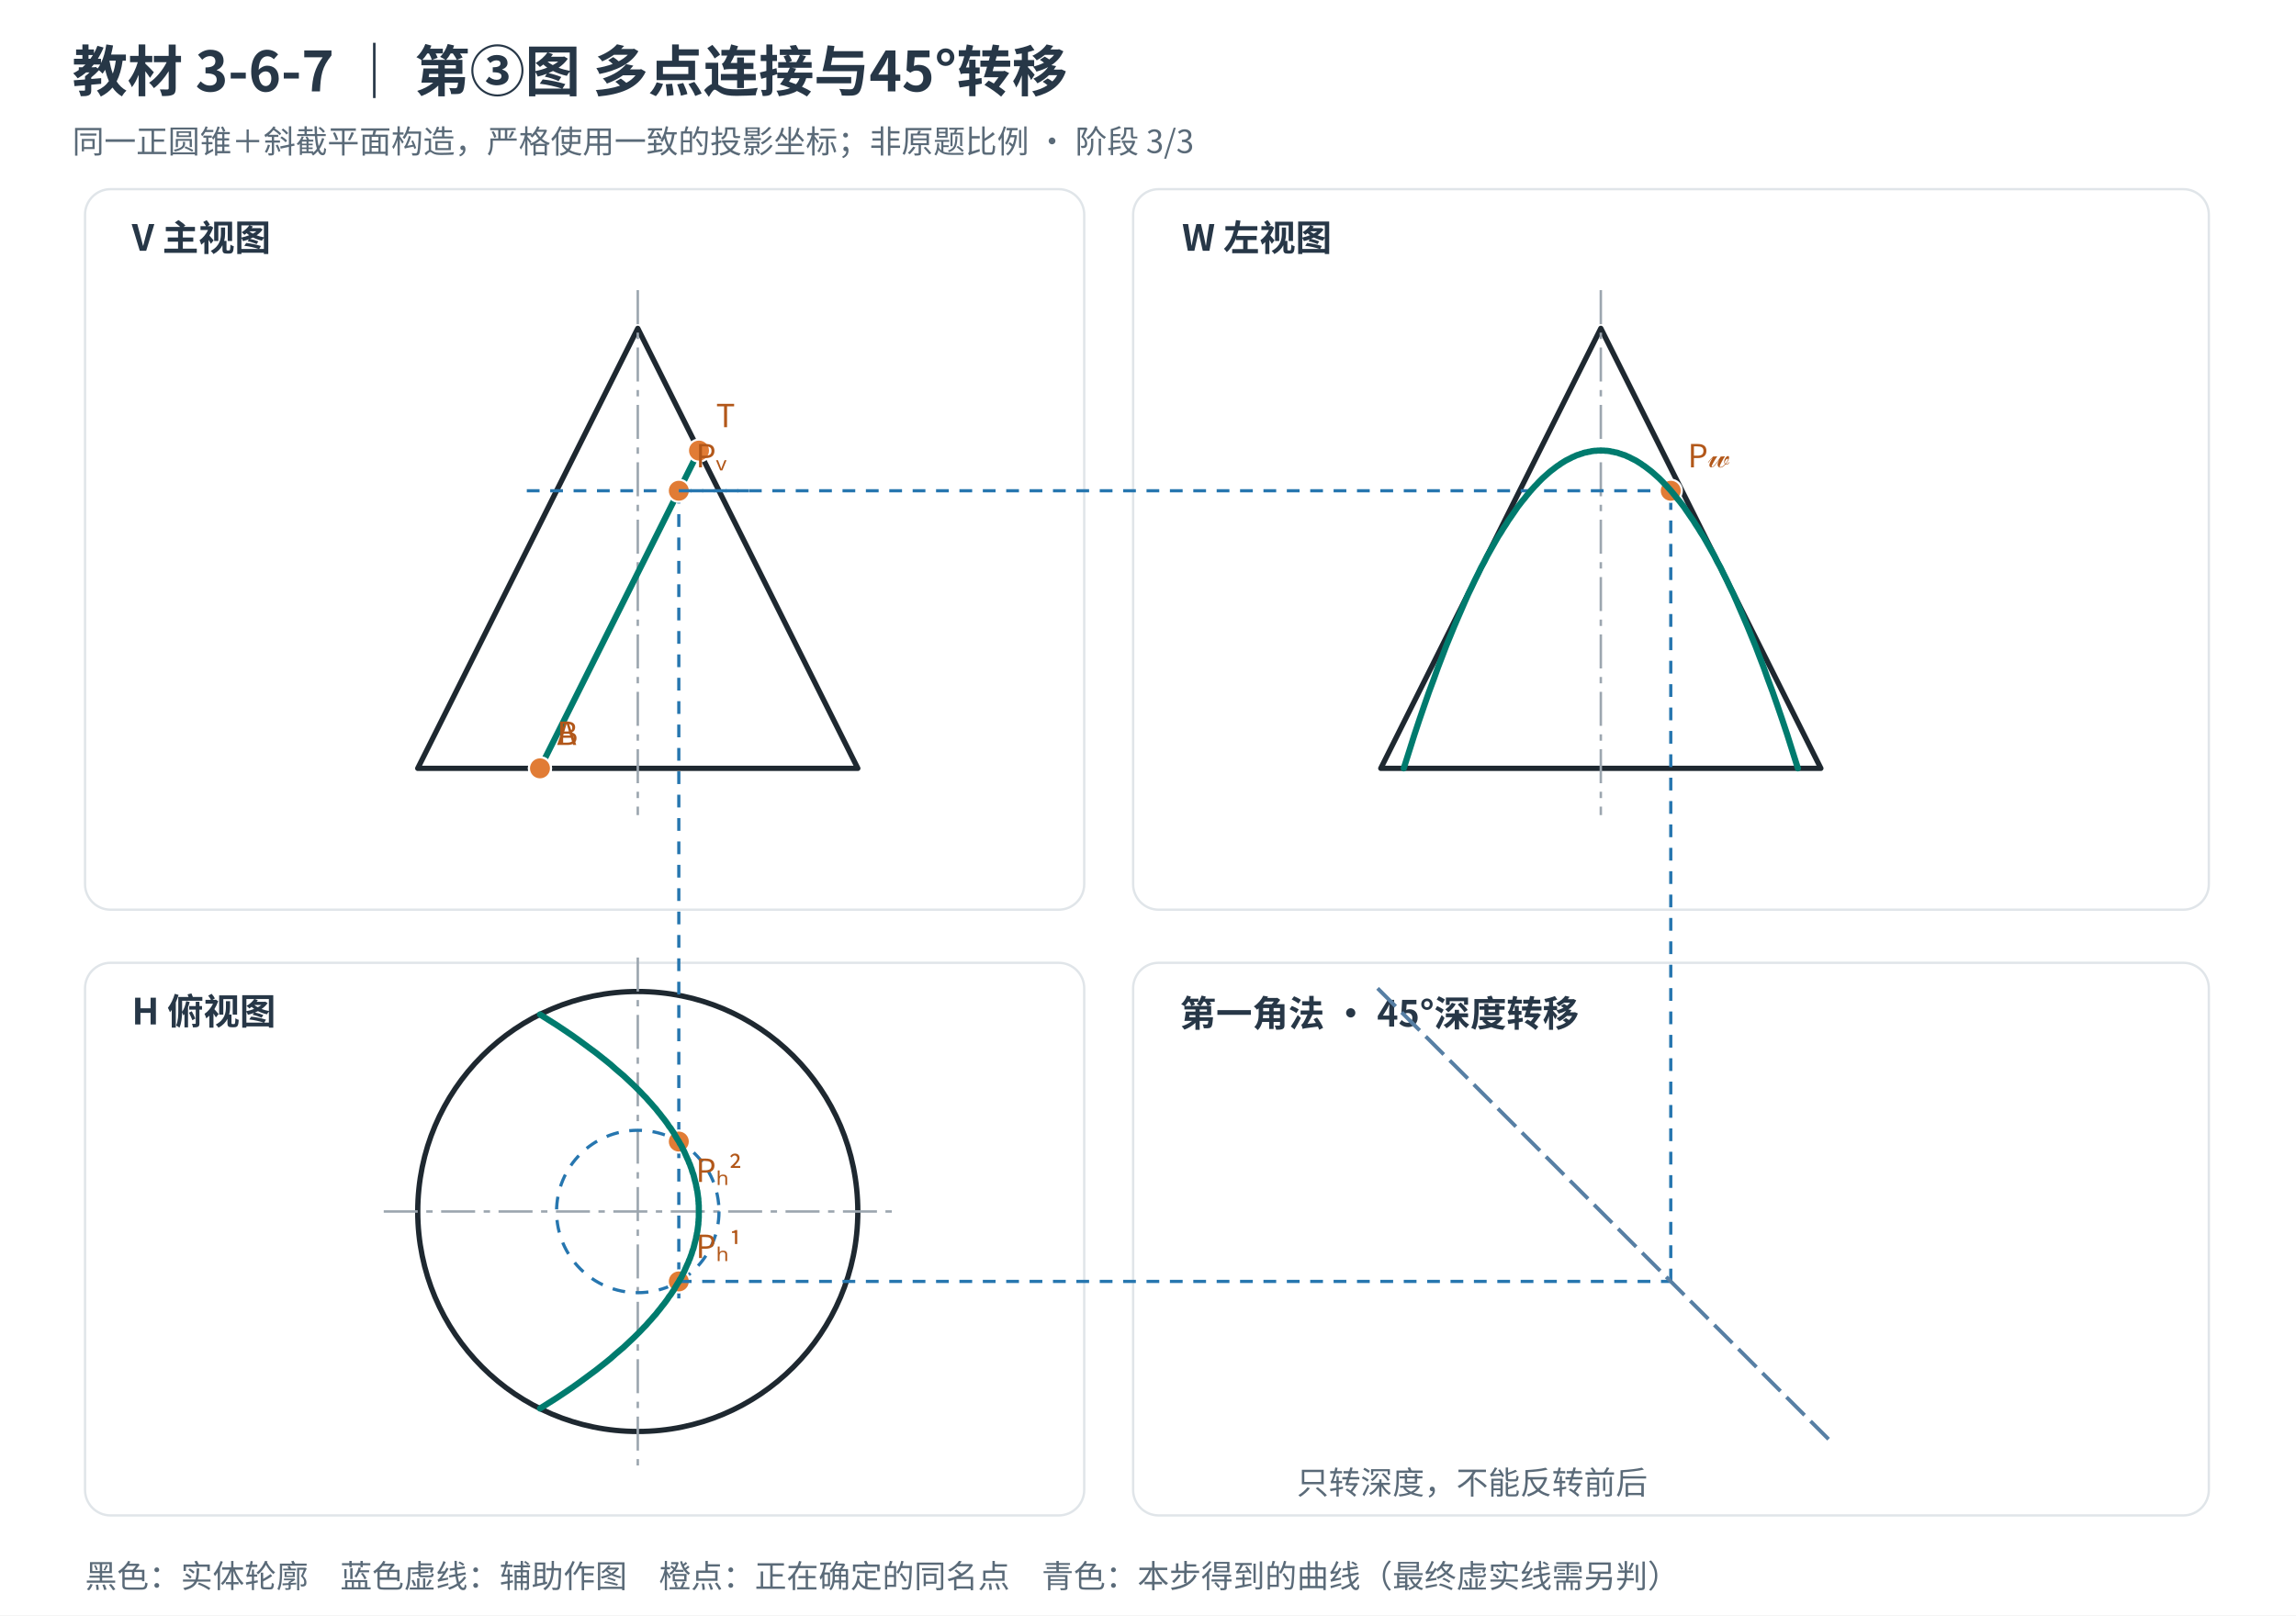
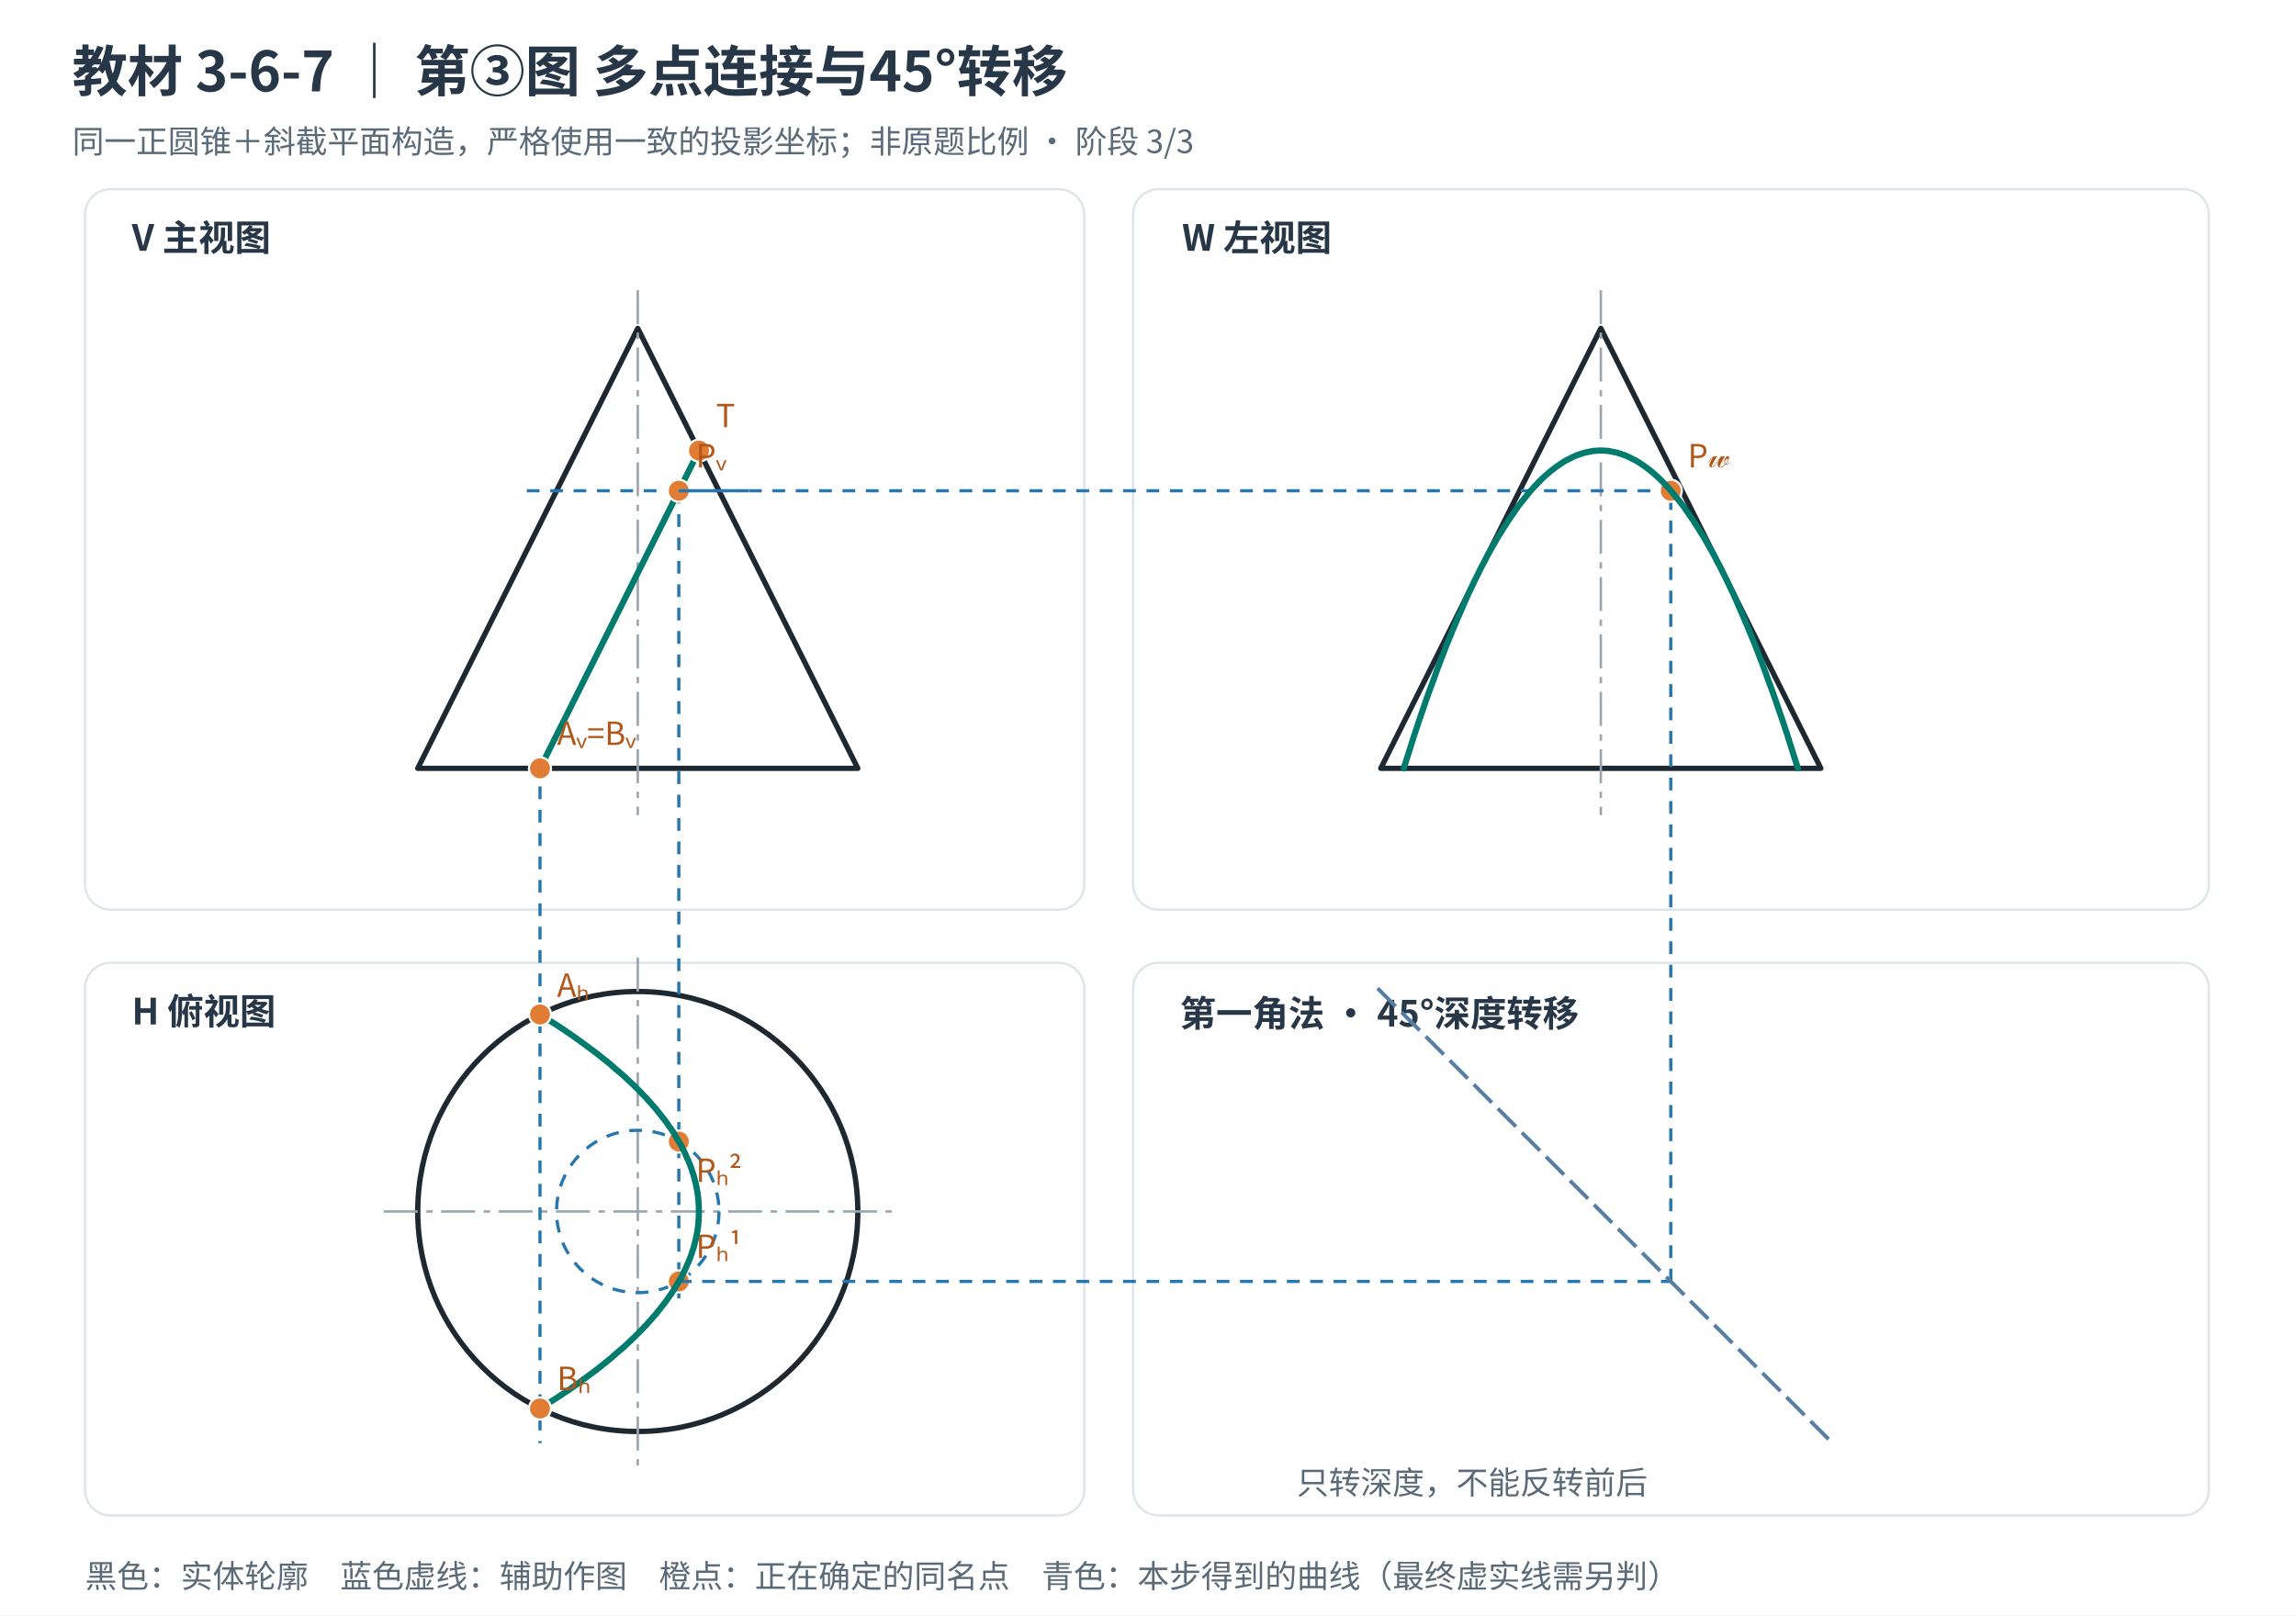
<svg xmlns="http://www.w3.org/2000/svg" viewBox="0 0 1080 760" role="img" aria-label="教材 3-6-7 ｜ 第③图 多点连接与45°转移">
  <rect width="1080" height="760" fill="white" />
  <style>text{font-family:'Noto Sans CJK SC','Microsoft YaHei',sans-serif;fill:#273747;font-size:17px}.top{font-size:26px;font-weight:650}.view{font-size:17px;font-weight:650}.note{font-size:15px;fill:#5a6a78}.ptlabel{font-size:15px;fill:#b25719}.panel{fill:#fff;stroke:#e0e5e9;stroke-width:1.1}.obj{stroke:#1e2830;stroke-width:2.5;fill:none;stroke-linecap:round;stroke-linejoin:round}.aux{stroke:#2676af;stroke-width:1.5;stroke-dasharray:6 5;fill:none}.axis{stroke:#9ca6af;stroke-width:1.15;stroke-dasharray:16 4 3 4;fill:none}.guide{stroke:#9cabb6;stroke-width:1.2;stroke-dasharray:5 4;fill:none}.new{stroke:#007b6e;stroke-width:2.9;fill:none;stroke-linecap:round;stroke-linejoin:round}.dot{fill:#e17c35;stroke:white;stroke-width:1}.boundary{stroke:#203043;stroke-width:2.1;fill:none}.trans{stroke:#577fa4;stroke-width:1.8;stroke-dasharray:12 4;fill:none}</style>
  <text class="top" x="34" y="43">教材 3-6-7 ｜ 第③图 多点连接与45°转移</text>
  <text class="note" x="34" y="72">同一正圆锥＋斜截平面构造，严格使用一致的投影坐标；非原题比例 · 阶段 3/3</text>
  <rect class="panel" x="40" y="89" width="470" height="339" rx="12" />
  <rect class="panel" x="40" y="453" width="470" height="260" rx="12" />
  <rect class="panel" x="533" y="89" width="506" height="339" rx="12" />
  <rect class="panel" x="533" y="453" width="506" height="260" rx="12" />
  <text class="view" x="62" y="118">V 主视图</text>
  <text class="view" x="62" y="482">H 俯视图</text>
  <text class="view" x="556" y="118">W 左视图</text>
  <text class="view" x="555" y="483">第一角法 · 45°深度转移</text>
  <path class="obj" d="M196.5 361.5 L300 154.5 L403.5 361.5 Z" />
  <path class="obj" d="M649.5 361.5 L753 154.5 L856.5 361.5 Z" />
  <circle class="obj" cx="300.0" cy="570.0" r="103.5" />
  <line class="axis" x1="300.0" y1="136.5" x2="300.0" y2="383.5" />
  <line class="axis" x1="753.0" y1="136.5" x2="753.0" y2="383.5" />
  <line class="axis" x1="300.0" y1="450.5" x2="300.0" y2="689.5" />
  <line class="axis" x1="180.5" y1="570.0" x2="419.5" y2="570.0" />
  <path class="new" d="M254.0 361.5 L254.0 361.5" />
  <path class="new" d="M254.0 361.5 L328.8 212.0" />
  <circle class="dot" cx="254.0" cy="361.5" r="5.2" />
-   <text class="ptlabel" x="262.0" y="350.5">A</text>
+   <text class="ptlabel" x="262.0" y="350.5">Aᵥ=Bᵥ</text>
  <circle class="dot" cx="328.8" cy="212.0" r="5.2" />
  <text class="ptlabel" x="336.8" y="201.0">T</text>
-   <circle class="dot" cx="254.0" cy="361.5" r="5.2" />
-   <text class="ptlabel" x="262.0" y="350.5">B</text>
  <line class="aux" x1="247.8" y1="230.9" x2="352.2" y2="230.9" />
  <circle class="aux" cx="300.0" cy="570.0" r="38.2" />
  <line class="aux" x1="319.3" y1="230.9" x2="319.3" y2="612.9" />
  <circle class="dot" cx="319.3" cy="230.9" r="5.2" />
  <text class="ptlabel" x="327.3" y="219.9">Pᵥ</text>
  <circle class="dot" cx="319.3" cy="602.9" r="5.2" />
  <text class="ptlabel" x="327.3" y="591.9">Pₕ¹</text>
  <circle class="dot" cx="319.3" cy="537.1" r="5.2" />
  <text class="ptlabel" x="327.3" y="556.1">Pₕ²</text>
  <line class="aux" x1="319.3" y1="602.9" x2="785.9" y2="602.9" />
  <line class="aux" x1="785.9" y1="602.9" x2="785.9" y2="230.9" />
  <line class="aux" x1="319.3" y1="230.9" x2="785.9" y2="230.9" />
  <circle class="dot" cx="785.9" cy="230.9" r="5.2" />
  <text class="ptlabel" x="793.9" y="219.9">P𝓌</text>
  <path class="new" d="M254.0 477.3 L258.1 479.9 L261.9 482.3 L265.5 484.7 L268.9 487.0 L272.0 489.2 L275.0 491.4 L277.7 493.4 L280.4 495.4 L282.8 497.3 L285.2 499.2 L287.4 501.0 L289.4 502.8 L291.4 504.5 L293.3 506.1 L295.0 507.7 L296.7 509.3 L298.3 510.8 L299.8 512.3 L301.2 513.7 L302.6 515.2 L303.9 516.5 L305.1 517.9 L306.3 519.2 L307.4 520.5 L308.5 521.7 L309.5 523.0 L310.5 524.2 L311.4 525.4 L312.3 526.5 L313.2 527.7 L314.0 528.8 L314.7 529.9 L315.5 530.9 L316.2 532.0 L316.9 533.0 L317.5 534.1 L318.1 535.1 L318.7 536.1 L319.3 537.0 L319.8 538.0 L320.4 538.9 L320.9 539.9 L321.3 540.8 L321.8 541.7 L322.2 542.6 L322.6 543.5 L323.0 544.4 L323.4 545.3 L323.8 546.1 L324.1 547.0 L324.5 547.8 L324.8 548.7 L325.1 549.5 L325.4 550.3 L325.6 551.1 L325.9 551.9 L326.2 552.7 L326.4 553.5 L326.6 554.3 L326.8 555.1 L327.0 555.9 L327.2 556.6 L327.4 557.4 L327.5 558.2 L327.7 558.9 L327.8 559.7 L328.0 560.4 L328.1 561.2 L328.2 561.9 L328.3 562.7 L328.4 563.4 L328.5 564.1 L328.5 564.9 L328.6 565.6 L328.6 566.3 L328.7 567.1 L328.7 567.8 L328.7 568.5 L328.7 569.3 L328.8 570.0 L328.7 570.7 L328.7 571.5 L328.7 572.2 L328.7 572.9 L328.6 573.7 L328.6 574.4 L328.5 575.1 L328.5 575.9 L328.4 576.6 L328.3 577.3 L328.2 578.1 L328.1 578.8 L328.0 579.6 L327.8 580.3 L327.7 581.1 L327.5 581.8 L327.4 582.6 L327.2 583.4 L327.0 584.1 L326.8 584.9 L326.6 585.7 L326.4 586.5 L326.2 587.3 L325.9 588.1 L325.6 588.9 L325.4 589.7 L325.1 590.5 L324.8 591.3 L324.5 592.2 L324.1 593.0 L323.8 593.9 L323.4 594.7 L323.0 595.6 L322.6 596.5 L322.2 597.4 L321.8 598.3 L321.3 599.2 L320.9 600.1 L320.4 601.1 L319.8 602.0 L319.3 603.0 L318.7 603.9 L318.1 604.9 L317.5 605.9 L316.9 607.0 L316.2 608.0 L315.5 609.1 L314.7 610.1 L314.0 611.2 L313.2 612.3 L312.3 613.5 L311.4 614.6 L310.5 615.8 L309.5 617.0 L308.5 618.3 L307.4 619.5 L306.3 620.8 L305.1 622.1 L303.9 623.5 L302.6 624.8 L301.2 626.3 L299.8 627.7 L298.3 629.2 L296.7 630.7 L295.0 632.3 L293.3 633.9 L291.4 635.5 L289.4 637.2 L287.4 639.0 L285.2 640.8 L282.8 642.7 L280.4 644.6 L277.7 646.6 L275.0 648.6 L272.0 650.8 L268.9 653.0 L265.5 655.3 L261.9 657.7 L258.1 660.1 L254.0 662.7" />
  <path class="new" d="M660.3 361.5 L662.9 353.3 L665.3 345.7 L667.7 338.5 L670.0 331.8 L672.2 325.5 L674.4 319.6 L676.4 314.0 L678.4 308.8 L680.3 303.8 L682.2 299.2 L684.0 294.8 L685.8 290.6 L687.5 286.7 L689.1 283.0 L690.7 279.4 L692.3 276.1 L693.8 272.9 L695.3 269.9 L696.7 267.0 L698.2 264.3 L699.5 261.7 L700.9 259.2 L702.2 256.9 L703.5 254.6 L704.7 252.5 L706.0 250.5 L707.2 248.5 L708.4 246.7 L709.5 244.9 L710.7 243.2 L711.8 241.6 L712.9 240.0 L713.9 238.5 L715.0 237.1 L716.0 235.8 L717.1 234.5 L718.1 233.2 L719.1 232.0 L720.0 230.9 L721.0 229.8 L721.9 228.8 L722.9 227.8 L723.8 226.8 L724.7 225.9 L725.6 225.0 L726.5 224.2 L727.4 223.4 L728.3 222.6 L729.1 221.9 L730.0 221.2 L730.8 220.6 L731.7 219.9 L732.5 219.3 L733.3 218.8 L734.1 218.2 L734.9 217.7 L735.7 217.2 L736.5 216.7 L737.3 216.3 L738.1 215.9 L738.9 215.5 L739.6 215.1 L740.4 214.8 L741.2 214.4 L741.9 214.1 L742.7 213.9 L743.4 213.6 L744.2 213.4 L744.9 213.1 L745.7 212.9 L746.4 212.8 L747.1 212.6 L747.9 212.5 L748.6 212.3 L749.3 212.2 L750.1 212.1 L750.8 212.1 L751.5 212.0 L752.3 212.0 L753.0 212.0 L753.7 212.0 L754.5 212.0 L755.2 212.1 L755.9 212.1 L756.7 212.2 L757.4 212.3 L758.1 212.5 L758.9 212.6 L759.6 212.8 L760.3 212.9 L761.1 213.1 L761.8 213.4 L762.6 213.6 L763.3 213.9 L764.1 214.1 L764.8 214.4 L765.6 214.8 L766.4 215.1 L767.1 215.5 L767.9 215.9 L768.7 216.3 L769.5 216.7 L770.3 217.2 L771.1 217.7 L771.9 218.2 L772.7 218.8 L773.5 219.3 L774.3 219.9 L775.2 220.6 L776.0 221.2 L776.9 221.9 L777.7 222.6 L778.6 223.4 L779.5 224.2 L780.4 225.0 L781.3 225.9 L782.2 226.8 L783.1 227.8 L784.1 228.8 L785.0 229.8 L786.0 230.9 L786.9 232.0 L787.9 233.2 L788.9 234.5 L790.0 235.8 L791.0 237.1 L792.1 238.5 L793.1 240.0 L794.2 241.6 L795.3 243.2 L796.5 244.9 L797.6 246.7 L798.8 248.5 L800.0 250.5 L801.3 252.5 L802.5 254.6 L803.8 256.9 L805.1 259.2 L806.5 261.7 L807.8 264.3 L809.3 267.0 L810.7 269.9 L812.2 272.9 L813.7 276.1 L815.3 279.4 L816.9 283.0 L818.5 286.7 L820.2 290.6 L822.0 294.8 L823.8 299.2 L825.7 303.8 L827.6 308.8 L829.6 314.0 L831.6 319.6 L833.8 325.5 L836.0 331.8 L838.3 338.5 L840.7 345.7 L843.1 353.3 L845.7 361.5" />
  <path class="trans" d="M648 465 L862 679" />
  <text class="note" x="610" y="703">只转深度，不能反转前后</text>
  <text class="note" x="40" y="747">黑色：实体轮廓　蓝色虚线：辅助作图　橙点：正在确定的同名点　青色：本步得到的曲线（最终虚实线需另判）</text>
+   <line class="aux" x1="254.0" y1="370.0" x2="254.0" y2="679.0" />
+   <circle class="dot" cx="254.0" cy="477.3" r="5.2" />
+   <text class="ptlabel" x="262.0" y="469.0">Aₕ</text>
+   <circle class="dot" cx="254.0" cy="662.7" r="5.2" />
+   <text class="ptlabel" x="262.0" y="654.0">Bₕ</text>
</svg>
